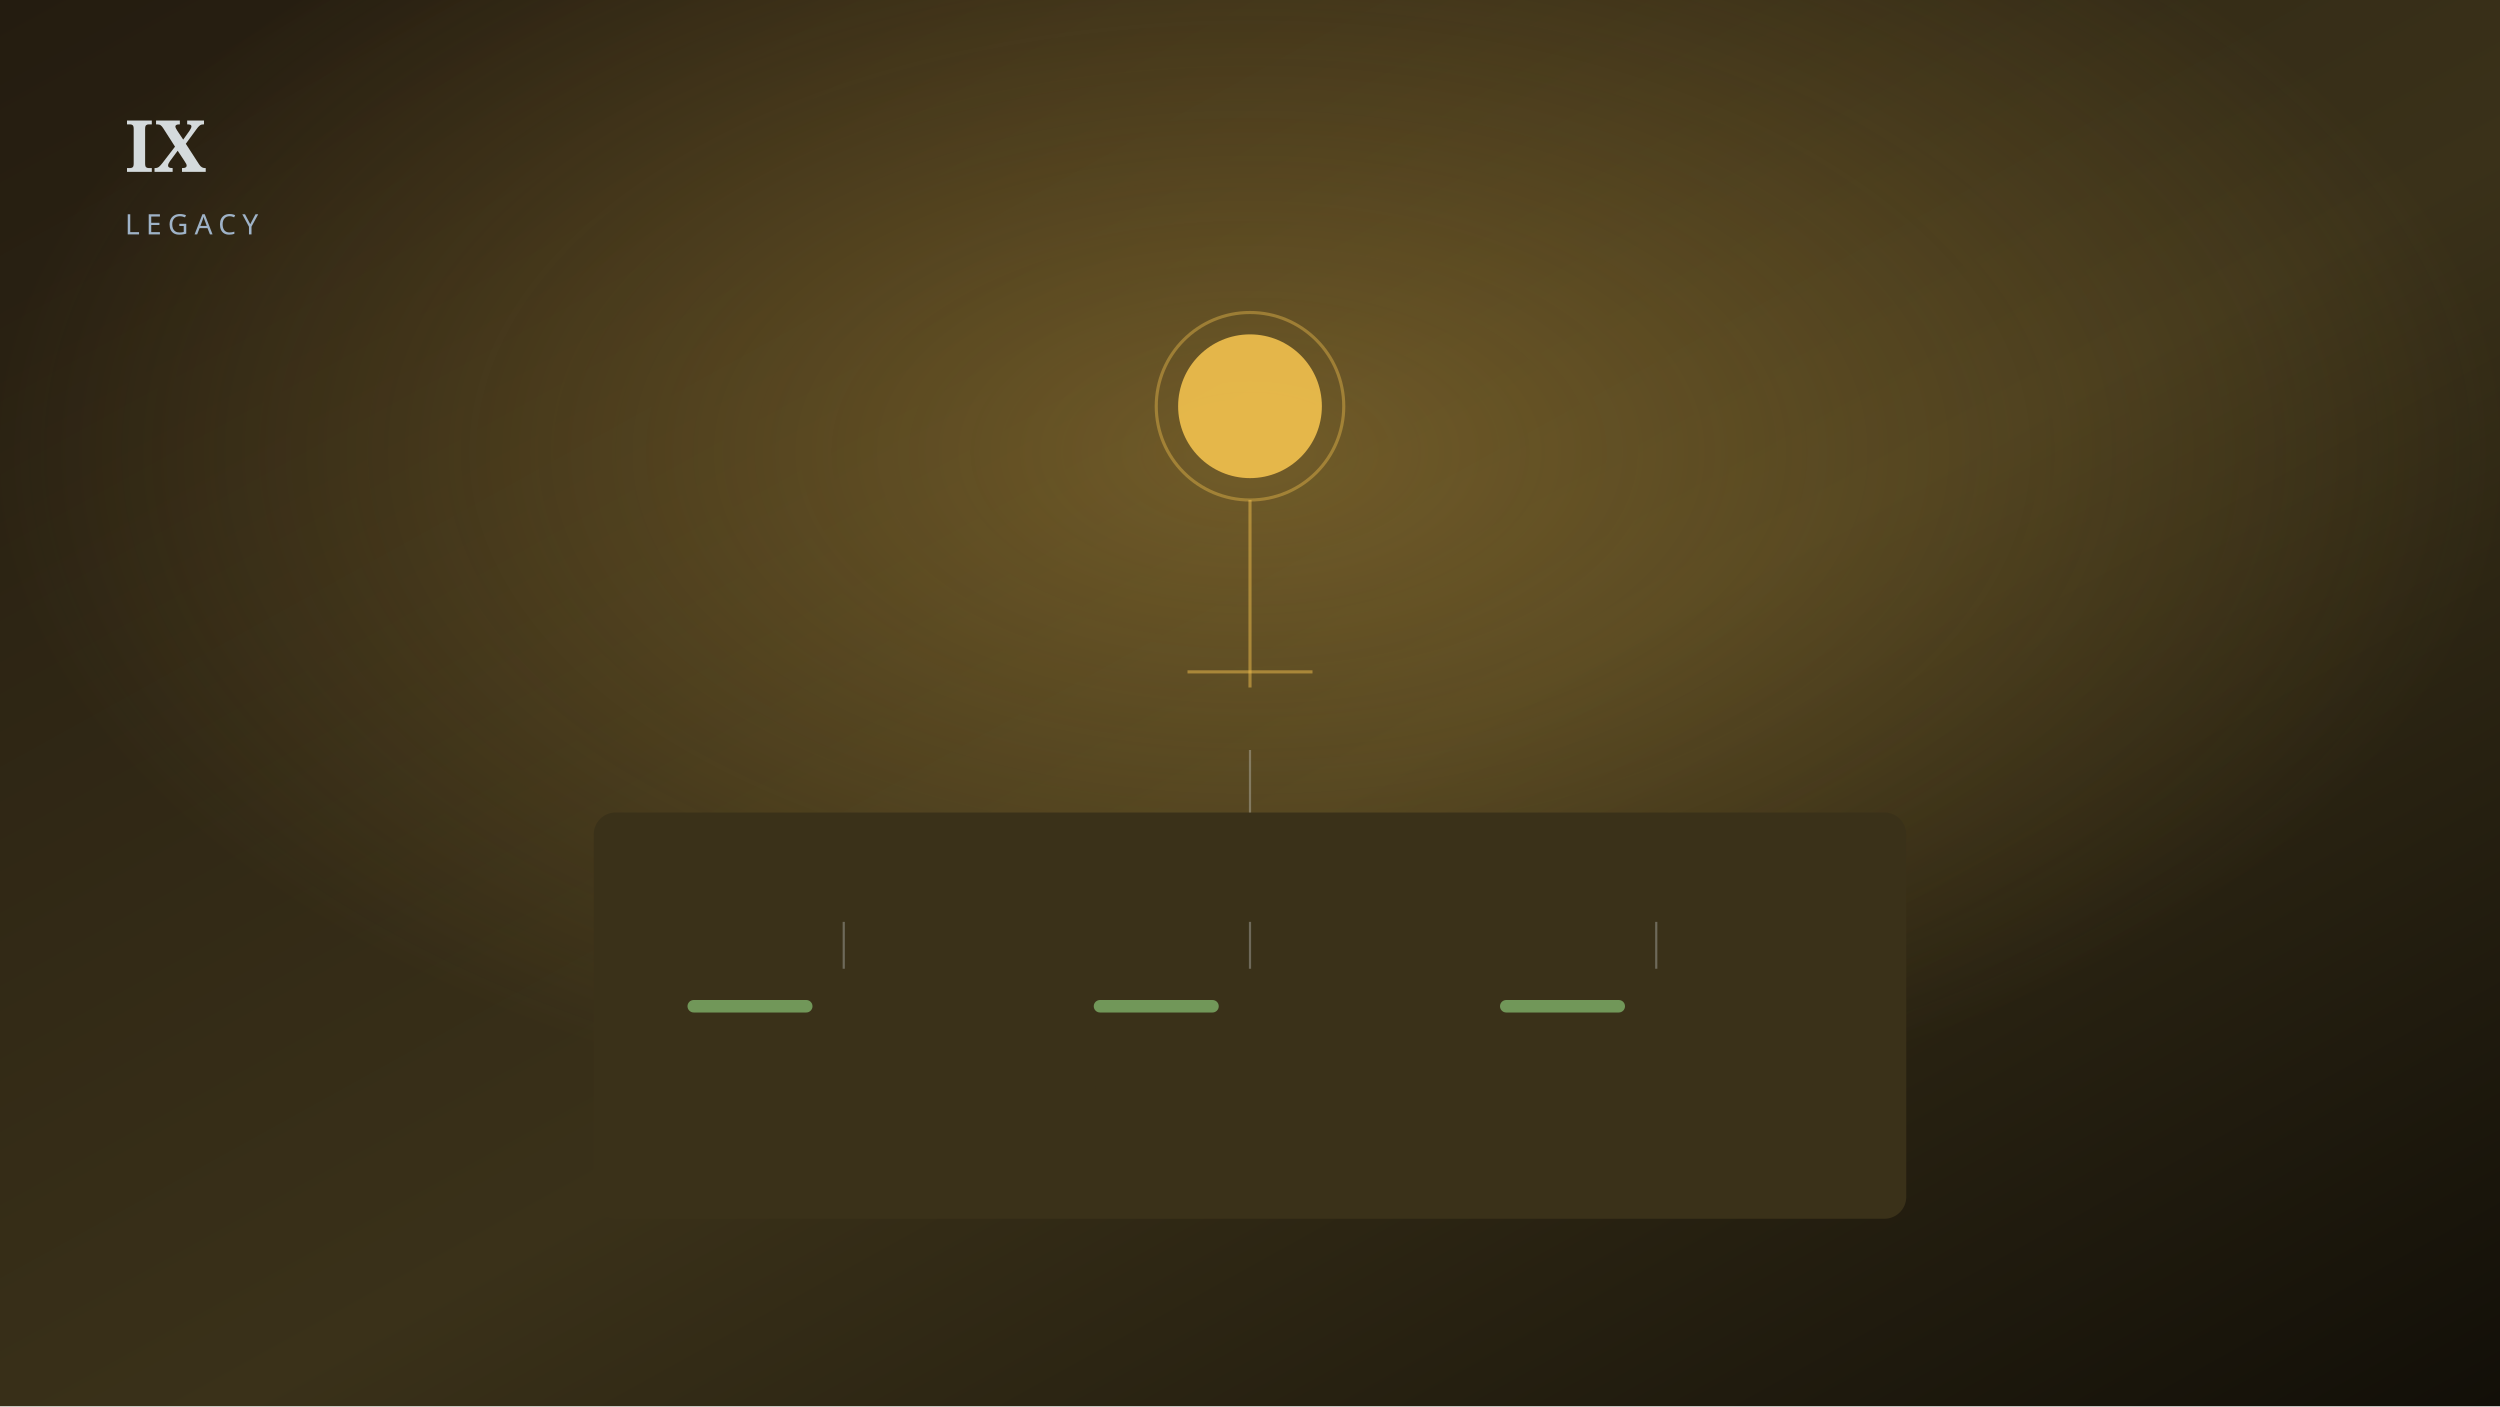
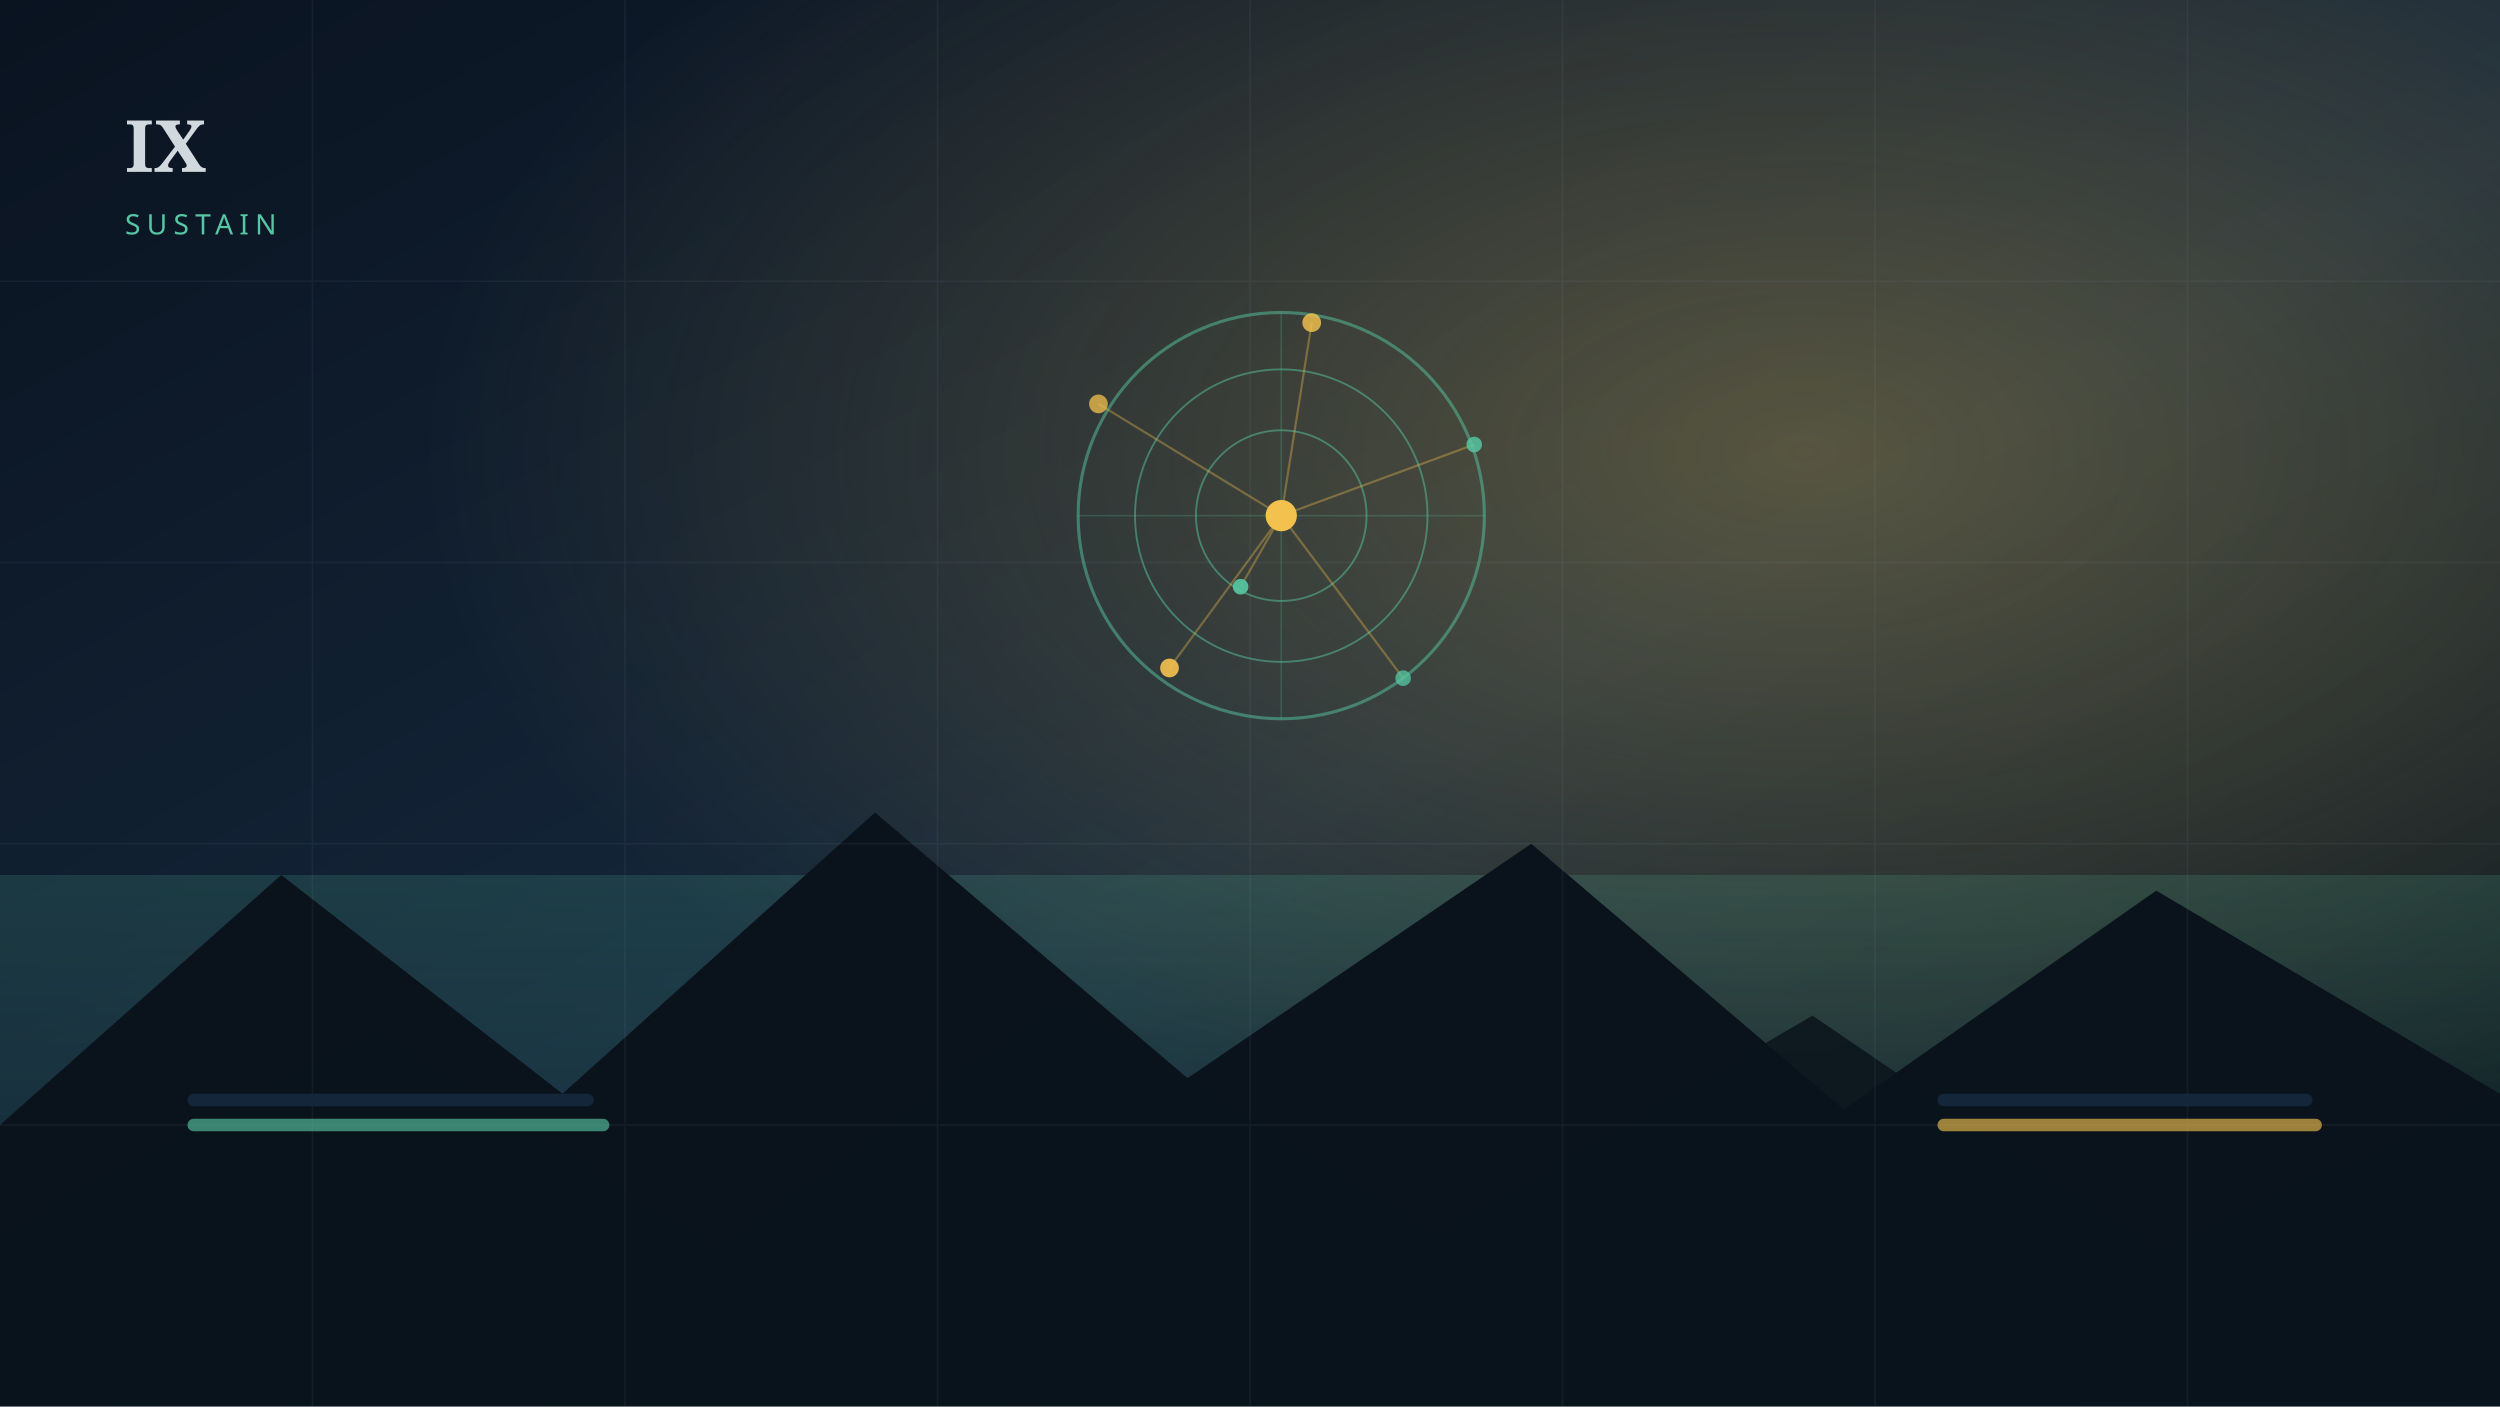
<svg xmlns="http://www.w3.org/2000/svg" viewBox="0 0 1600 900" preserveAspectRatio="xMidYMid slice">
  <defs>
    <linearGradient id="bg" x1="0" y1="0" x2="1" y2="1">
-       <stop offset="0" stop-color="#241c10" />
-       <stop offset="0.55" stop-color="#3a3119" />
-       <stop offset="1" stop-color="#120f08" />
+       <stop offset="0" stop-color="#0a1320" />
+       <stop offset="0.55" stop-color="#15283c" />
+       <stop offset="1" stop-color="#081014" />
    </linearGradient>
-     <radialGradient id="glow" cx="0.5" cy="0.32" r="0.5">
-       <stop offset="0" stop-color="#f2c14e" stop-opacity="0.32" />
+     <linearGradient id="horizon" x1="0" y1="0" x2="0" y2="1">
+       <stop offset="0" stop-color="#57c7a3" stop-opacity="0.16" />
+       <stop offset="1" stop-color="#57c7a3" stop-opacity="0" />
+     </linearGradient>
+     <radialGradient id="glow" cx="0.72" cy="0.32" r="0.55">
+       <stop offset="0" stop-color="#f2c14e" stop-opacity="0.3" />
      <stop offset="1" stop-color="#f2c14e" stop-opacity="0" />
    </radialGradient>
  </defs>
  <rect width="1600" height="900" fill="url(#bg)" />
  <rect width="1600" height="900" fill="url(#glow)" />
-   <g fill="#f2c14e" fill-opacity="0.9">
-     <circle cx="800" cy="260" r="46" />
-     <circle cx="800" cy="260" r="60" fill="none" stroke="#f2c14e" stroke-opacity="0.4" stroke-width="2" />
+   <rect y="560" width="1600" height="340" fill="url(#horizon)" />
+   <g fill="#0a131c">
+     <path d="M0 720 L180 560 L360 700 L560 520 L760 690 L980 540 L1180 710 L1380 570 L1600 700 L1600 900 L0 900 Z" />
+     <path d="M0 790 L240 660 L460 800 L680 640 L920 790 L1160 650 L1380 800 L1600 700 L1600 900 L0 900 Z" fill-opacity="0.85" />
  </g>
-   <g stroke="#f2c14e" stroke-opacity="0.5" stroke-width="2">
-     <path d="M800 320v120" />
-     <path d="M760 430h80" />
+   <g stroke="#9fb3c8" stroke-opacity="0.07" stroke-width="1">
+     <path d="M0 180h1600M0 360h1600M0 540h1600M0 720h1600M200 0v900M400 0v900M600 0v900M800 0v900M1000 0v900M1200 0v900M1400 0v900" />
  </g>
-   <g fill="#3a3119">
-     <rect x="380" y="520" width="840" height="260" rx="14" />
-     <rect x="440" y="620" width="200" height="80" rx="8" />
-     <rect x="700" y="620" width="200" height="80" rx="8" />
-     <rect x="960" y="620" width="200" height="80" rx="8" />
+   <g fill="none" stroke="#57c7a3" stroke-opacity="0.5">
+     <circle cx="820" cy="330" r="130" stroke-width="2" />
+     <circle cx="820" cy="330" r="93.6" stroke-width="1.2" />
+     <circle cx="820" cy="330" r="54.6" stroke-width="1.2" />
+     <path d="M690 330h260M820 200v260" stroke-opacity="0.22" />
  </g>
-   <g fill="#7fb069" fill-opacity="0.8">
-     <rect x="440" y="640" width="80" height="8" rx="4" />
-     <rect x="700" y="640" width="80" height="8" rx="4" />
-     <rect x="960" y="640" width="80" height="8" rx="4" />
+   <g stroke="#f2c14e" stroke-opacity="0.35" stroke-width="1.4">
+     <path d="M820 330L703 258.5" />
+     <path d="M820 330L943.5 284.5" />
+     <path d="M820 330L748.5 427.5" />
+     <path d="M820 330L898 434" />
+     <path d="M820 330L839.5 206.5" />
+     <path d="M820 330L794 375.5" />
  </g>
-   <g stroke="#e7eef2" stroke-opacity="0.3" stroke-width="1.4">
-     <path d="M800 520v-40M540 620v-30M800 620v-30M1060 620v-30" />
+   <g>
+     <circle cx="703" cy="258.5" r="6" fill="#f2c14e" fill-opacity="0.75" />
+     <circle cx="943.5" cy="284.5" r="5" fill="#57c7a3" fill-opacity="0.83" />
+     <circle cx="748.5" cy="427.5" r="6" fill="#f2c14e" fill-opacity="0.91" />
+     <circle cx="898" cy="434" r="5" fill="#57c7a3" fill-opacity="0.75" />
+     <circle cx="839.5" cy="206.5" r="6" fill="#f2c14e" fill-opacity="0.83" />
+     <circle cx="794" cy="375.5" r="5" fill="#57c7a3" fill-opacity="0.91" />
+     <circle cx="820" cy="330" r="10" fill="#f2c14e" />
+   </g>
+   <g opacity="0.9">
+     <rect x="120" y="700" width="260" height="8" rx="4" fill="#15283c" />
+     <rect x="120" y="716" width="270" height="8" rx="4" fill="#57c7a3" fill-opacity="0.7" />
+     <rect x="1240" y="700" width="240" height="8" rx="4" fill="#15283c" />
+     <rect x="1240" y="716" width="246" height="8" rx="4" fill="#f2c14e" fill-opacity="0.7" />
  </g>
  <text x="80" y="110" fill="#e7eef2" font-size="46" font-family="Georgia, serif" font-weight="700" opacity="0.9">IX</text>
-   <text x="80" y="150" fill="#9fb3c8" font-size="18" font-family="Verdana, sans-serif" letter-spacing="4">LEGACY</text>
+   <text x="80" y="150" fill="#57c7a3" font-size="18" font-family="Verdana, sans-serif" letter-spacing="4">SUSTAIN</text>
</svg>
